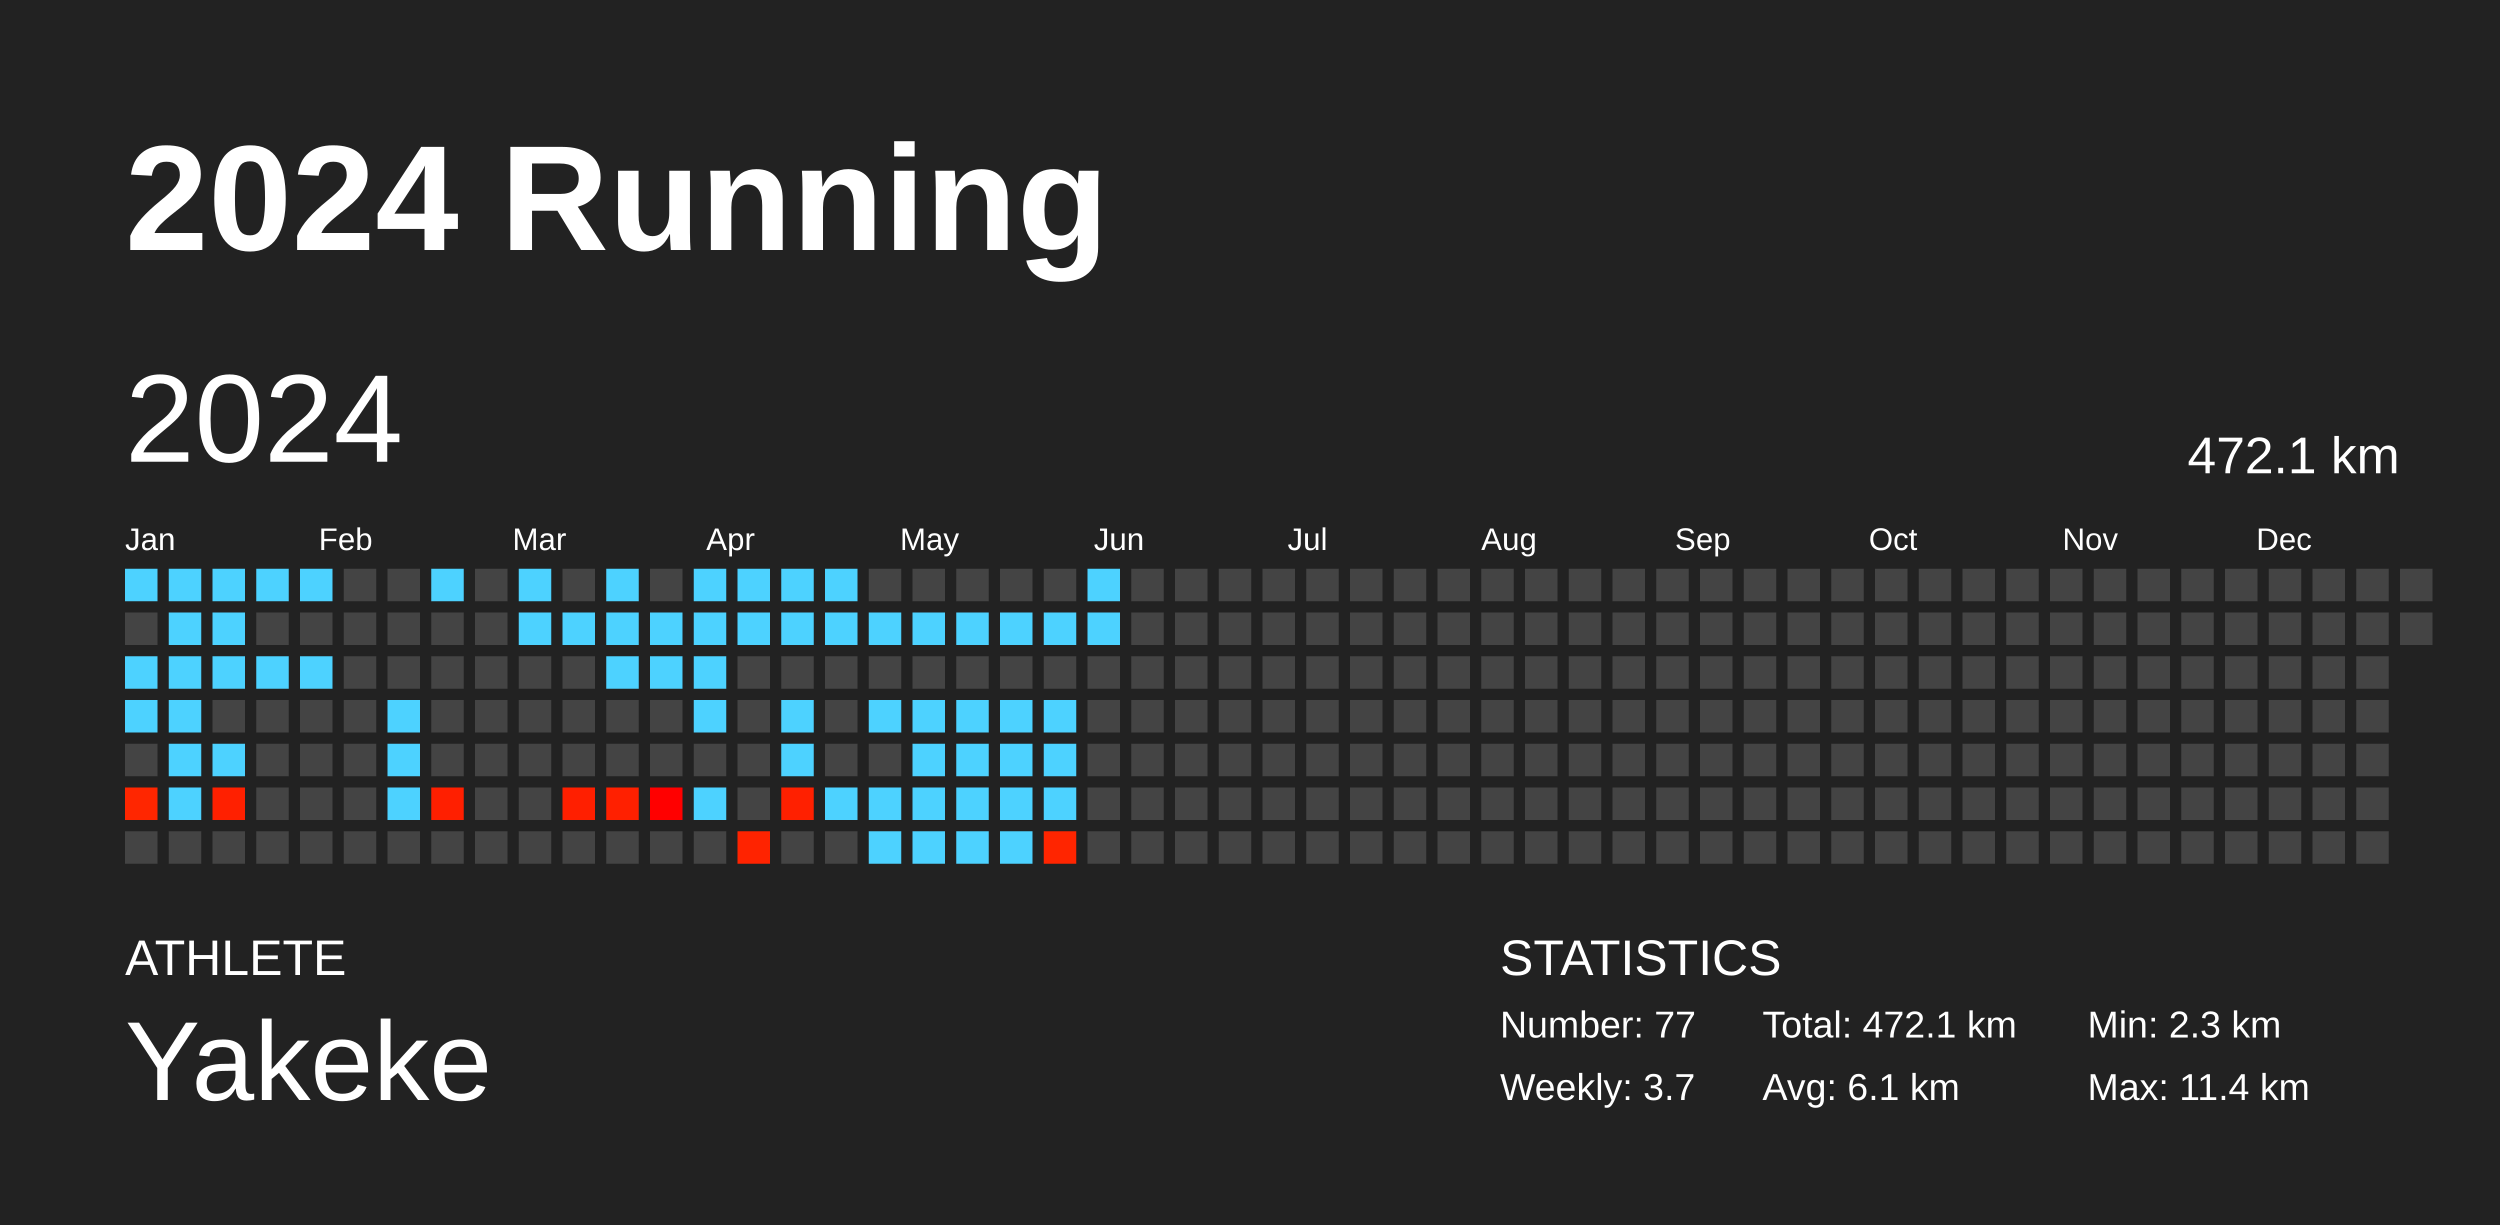
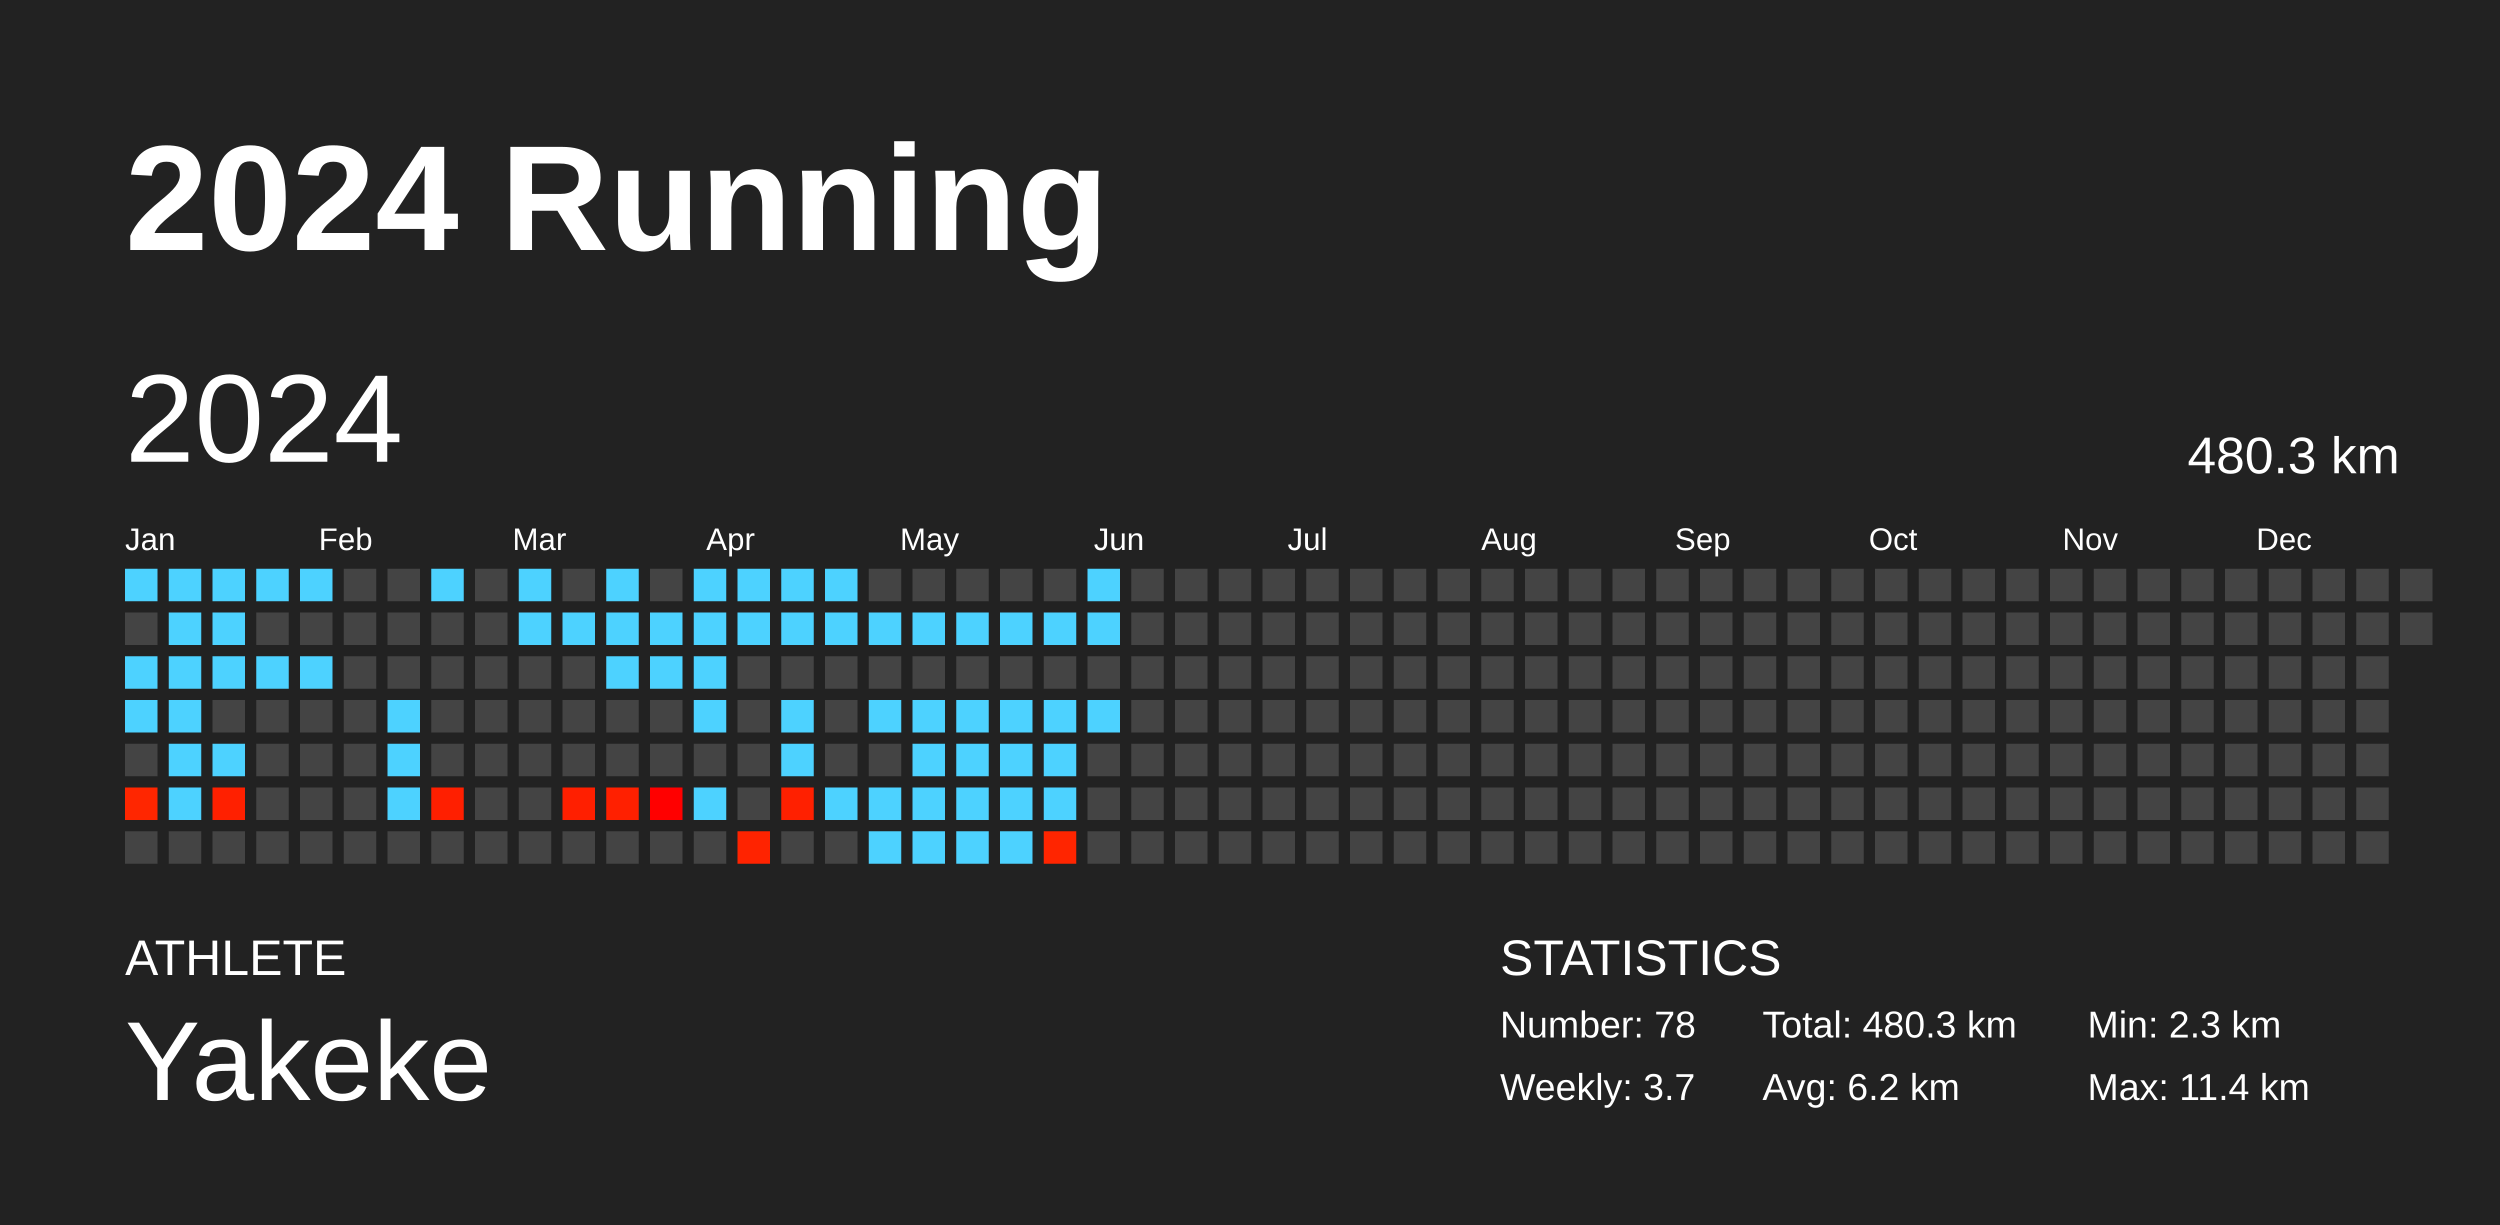
<svg xmlns="http://www.w3.org/2000/svg" baseProfile="full" height="98mm" version="1.1" viewBox="0,0,200,98" width="200mm">
  <defs />
  <rect fill="#222222" height="98" width="200" x="0" y="0" />
  <text fill="#FFFFFF" style="font-size:12px; font-family:Arial; font-weight:bold;" x="10" y="20">2024 Running</text>
  <text fill="#FFFFFF" style="font-size:4px; font-family:Arial" x="10" y="78">ATHLETE</text>
  <text fill="#FFFFFF" style="font-size:9px; font-family:Arial" x="10" y="88">Yakeke</text>
  <text fill="#FFFFFF" style="font-size:4px; font-family:Arial" x="120" y="78">STATISTICS</text>
-   <text fill="#FFFFFF" style="font-size:3px; font-family:Arial" x="120" y="83">Number: 77</text>
+   <text fill="#FFFFFF" style="font-size:3px; font-family:Arial" x="120" y="83">Number: 78</text>
  <text fill="#FFFFFF" style="font-size:3px; font-family:Arial" x="120" y="88">Weekly: 3.7</text>
-   <text fill="#FFFFFF" style="font-size:3px; font-family:Arial" x="141" y="83">Total: 472.1 km</text>
-   <text fill="#FFFFFF" style="font-size:3px; font-family:Arial" x="141" y="88">Avg: 6.1 km</text>
+   <text fill="#FFFFFF" style="font-size:3px; font-family:Arial" x="141" y="83">Total: 480.3 km</text>
+   <text fill="#FFFFFF" style="font-size:3px; font-family:Arial" x="141" y="88">Avg: 6.2 km</text>
  <text fill="#FFFFFF" style="font-size:3px; font-family:Arial" x="167" y="83">Min: 2.3 km</text>
  <text fill="#FFFFFF" style="font-size:3px; font-family:Arial" x="167" y="88">Max: 11.4 km</text>
  <text dominant-baseline="hanging" fill="#FFFFFF" style="font-size:10.0px; font-family:Arial;" x="10" y="30">2024</text>
-   <text dominant-baseline="hanging" fill="#FFFFFF" style="font-size:4.125px; font-family:Arial;" x="175" y="35">472.1 km</text>
+   <text dominant-baseline="hanging" fill="#FFFFFF" style="font-size:4.125px; font-family:Arial;" x="175" y="35">480.3 km</text>
  <text fill="#FFFFFF" style="font-size:2.5px; font-family:Arial" x="10.0" y="44">Jan</text>
  <text fill="#FFFFFF" style="font-size:2.5px; font-family:Arial" x="25.5" y="44">Feb</text>
  <text fill="#FFFFFF" style="font-size:2.5px; font-family:Arial" x="41.0" y="44">Mar</text>
  <text fill="#FFFFFF" style="font-size:2.5px; font-family:Arial" x="56.5" y="44">Apr</text>
  <text fill="#FFFFFF" style="font-size:2.5px; font-family:Arial" x="72.0" y="44">May</text>
  <text fill="#FFFFFF" style="font-size:2.5px; font-family:Arial" x="87.5" y="44">Jun</text>
  <text fill="#FFFFFF" style="font-size:2.5px; font-family:Arial" x="103.0" y="44">Jul</text>
  <text fill="#FFFFFF" style="font-size:2.5px; font-family:Arial" x="118.5" y="44">Aug</text>
  <text fill="#FFFFFF" style="font-size:2.5px; font-family:Arial" x="134.0" y="44">Sep</text>
  <text fill="#FFFFFF" style="font-size:2.5px; font-family:Arial" x="149.5" y="44">Oct</text>
  <text fill="#FFFFFF" style="font-size:2.5px; font-family:Arial" x="165.0" y="44">Nov</text>
  <text fill="#FFFFFF" style="font-size:2.5px; font-family:Arial" x="180.5" y="44">Dec</text>
  <rect fill="#4dd2ff" height="2.6" width="2.6" x="10.0" y="45.5" />
  <rect fill="#444444" height="2.6" width="2.6" x="10.0" y="49.0" />
  <rect fill="#4dd2ff" height="2.6" width="2.6" x="10.0" y="52.5" />
  <rect fill="#4dd2ff" height="2.6" width="2.6" x="10.0" y="56.0" />
  <rect fill="#444444" height="2.6" width="2.6" x="10.0" y="59.5" />
  <rect fill="#ff2600" height="2.6" width="2.6" x="10.0" y="63.0" />
  <rect fill="#444444" height="2.6" width="2.6" x="10.0" y="66.5" />
  <rect fill="#4dd2ff" height="2.6" width="2.6" x="13.5" y="45.5" />
  <rect fill="#4dd2ff" height="2.6" width="2.6" x="13.5" y="49.0" />
  <rect fill="#4dd2ff" height="2.6" width="2.6" x="13.5" y="52.5" />
  <rect fill="#4dd2ff" height="2.6" width="2.6" x="13.5" y="56.0" />
  <rect fill="#4dd2ff" height="2.6" width="2.6" x="13.5" y="59.5" />
  <rect fill="#4dd2ff" height="2.6" width="2.6" x="13.5" y="63.0" />
  <rect fill="#444444" height="2.6" width="2.6" x="13.5" y="66.5" />
  <rect fill="#4dd2ff" height="2.6" width="2.6" x="17.0" y="45.5" />
  <rect fill="#4dd2ff" height="2.6" width="2.6" x="17.0" y="49.0" />
  <rect fill="#4dd2ff" height="2.6" width="2.6" x="17.0" y="52.5" />
  <rect fill="#444444" height="2.6" width="2.6" x="17.0" y="56.0" />
  <rect fill="#4dd2ff" height="2.6" width="2.6" x="17.0" y="59.5" />
  <rect fill="#ff2000" height="2.6" width="2.6" x="17.0" y="63.0" />
  <rect fill="#444444" height="2.6" width="2.6" x="17.0" y="66.5" />
  <rect fill="#4dd2ff" height="2.6" width="2.6" x="20.5" y="45.5" />
  <rect fill="#444444" height="2.6" width="2.6" x="20.5" y="49.0" />
  <rect fill="#4dd2ff" height="2.6" width="2.6" x="20.5" y="52.5" />
  <rect fill="#444444" height="2.6" width="2.6" x="20.5" y="56.0" />
  <rect fill="#444444" height="2.6" width="2.6" x="20.5" y="59.5" />
  <rect fill="#444444" height="2.6" width="2.6" x="20.5" y="63.0" />
  <rect fill="#444444" height="2.6" width="2.6" x="20.5" y="66.5" />
  <rect fill="#4dd2ff" height="2.6" width="2.6" x="24.0" y="45.5" />
  <rect fill="#444444" height="2.6" width="2.6" x="24.0" y="49.0" />
  <rect fill="#4dd2ff" height="2.6" width="2.6" x="24.0" y="52.5" />
  <rect fill="#444444" height="2.6" width="2.6" x="24.0" y="56.0" />
  <rect fill="#444444" height="2.6" width="2.6" x="24.0" y="59.5" />
  <rect fill="#444444" height="2.6" width="2.6" x="24.0" y="63.0" />
  <rect fill="#444444" height="2.6" width="2.6" x="24.0" y="66.5" />
  <rect fill="#444444" height="2.6" width="2.6" x="27.5" y="45.5" />
  <rect fill="#444444" height="2.6" width="2.6" x="27.5" y="49.0" />
  <rect fill="#444444" height="2.6" width="2.6" x="27.5" y="52.5" />
  <rect fill="#444444" height="2.6" width="2.6" x="27.5" y="56.0" />
  <rect fill="#444444" height="2.6" width="2.6" x="27.5" y="59.5" />
  <rect fill="#444444" height="2.6" width="2.6" x="27.5" y="63.0" />
  <rect fill="#444444" height="2.6" width="2.6" x="27.5" y="66.5" />
  <rect fill="#444444" height="2.6" width="2.6" x="31.0" y="45.5" />
  <rect fill="#444444" height="2.6" width="2.6" x="31.0" y="49.0" />
  <rect fill="#444444" height="2.6" width="2.6" x="31.0" y="52.5" />
  <rect fill="#4dd2ff" height="2.6" width="2.6" x="31.0" y="56.0" />
  <rect fill="#4dd2ff" height="2.6" width="2.6" x="31.0" y="59.5" />
  <rect fill="#4dd2ff" height="2.6" width="2.6" x="31.0" y="63.0" />
  <rect fill="#444444" height="2.6" width="2.6" x="31.0" y="66.5" />
  <rect fill="#4dd2ff" height="2.6" width="2.6" x="34.5" y="45.5" />
  <rect fill="#444444" height="2.6" width="2.6" x="34.5" y="49.0" />
  <rect fill="#444444" height="2.6" width="2.6" x="34.5" y="52.5" />
  <rect fill="#444444" height="2.6" width="2.6" x="34.5" y="56.0" />
  <rect fill="#444444" height="2.6" width="2.6" x="34.5" y="59.5" />
  <rect fill="#ff1f00" height="2.6" width="2.6" x="34.5" y="63.0" />
  <rect fill="#444444" height="2.6" width="2.6" x="34.5" y="66.5" />
  <rect fill="#444444" height="2.6" width="2.6" x="38.0" y="45.5" />
  <rect fill="#444444" height="2.6" width="2.6" x="38.0" y="49.0" />
  <rect fill="#444444" height="2.6" width="2.6" x="38.0" y="52.5" />
  <rect fill="#444444" height="2.6" width="2.6" x="38.0" y="56.0" />
  <rect fill="#444444" height="2.6" width="2.6" x="38.0" y="59.5" />
  <rect fill="#444444" height="2.6" width="2.6" x="38.0" y="63.0" />
  <rect fill="#444444" height="2.6" width="2.6" x="38.0" y="66.5" />
  <rect fill="#4dd2ff" height="2.6" width="2.6" x="41.5" y="45.5" />
  <rect fill="#4dd2ff" height="2.6" width="2.6" x="41.5" y="49.0" />
  <rect fill="#444444" height="2.6" width="2.6" x="41.5" y="52.5" />
  <rect fill="#444444" height="2.6" width="2.6" x="41.5" y="56.0" />
  <rect fill="#444444" height="2.6" width="2.6" x="41.5" y="59.5" />
  <rect fill="#444444" height="2.6" width="2.6" x="41.5" y="63.0" />
  <rect fill="#444444" height="2.6" width="2.6" x="41.5" y="66.5" />
  <rect fill="#444444" height="2.6" width="2.6" x="45.0" y="45.5" />
  <rect fill="#4dd2ff" height="2.6" width="2.6" x="45.0" y="49.0" />
  <rect fill="#444444" height="2.6" width="2.6" x="45.0" y="52.5" />
  <rect fill="#444444" height="2.6" width="2.6" x="45.0" y="56.0" />
  <rect fill="#444444" height="2.6" width="2.6" x="45.0" y="59.5" />
  <rect fill="#ff1f00" height="2.6" width="2.6" x="45.0" y="63.0" />
  <rect fill="#444444" height="2.6" width="2.6" x="45.0" y="66.5" />
  <rect fill="#4dd2ff" height="2.6" width="2.6" x="48.5" y="45.5" />
  <rect fill="#4dd2ff" height="2.6" width="2.6" x="48.5" y="49.0" />
  <rect fill="#4dd2ff" height="2.6" width="2.6" x="48.5" y="52.5" />
  <rect fill="#444444" height="2.6" width="2.6" x="48.5" y="56.0" />
  <rect fill="#444444" height="2.6" width="2.6" x="48.5" y="59.5" />
  <rect fill="#ff2000" height="2.6" width="2.6" x="48.5" y="63.0" />
  <rect fill="#444444" height="2.6" width="2.6" x="48.5" y="66.5" />
  <rect fill="#444444" height="2.6" width="2.6" x="52.0" y="45.5" />
  <rect fill="#4dd2ff" height="2.6" width="2.6" x="52.0" y="49.0" />
  <rect fill="#4dd2ff" height="2.6" width="2.6" x="52.0" y="52.5" />
  <rect fill="#444444" height="2.6" width="2.6" x="52.0" y="56.0" />
  <rect fill="#444444" height="2.6" width="2.6" x="52.0" y="59.5" />
  <rect fill="#ff0000" height="2.6" width="2.6" x="52.0" y="63.0" />
  <rect fill="#444444" height="2.6" width="2.6" x="52.0" y="66.5" />
  <rect fill="#4dd2ff" height="2.6" width="2.6" x="55.5" y="45.5" />
  <rect fill="#4dd2ff" height="2.6" width="2.6" x="55.5" y="49.0" />
  <rect fill="#4dd2ff" height="2.6" width="2.6" x="55.5" y="52.5" />
  <rect fill="#4dd2ff" height="2.6" width="2.6" x="55.5" y="56.0" />
  <rect fill="#444444" height="2.6" width="2.6" x="55.5" y="59.5" />
  <rect fill="#4dd2ff" height="2.6" width="2.6" x="55.5" y="63.0" />
  <rect fill="#444444" height="2.6" width="2.6" x="55.5" y="66.5" />
  <rect fill="#4dd2ff" height="2.6" width="2.6" x="59.0" y="45.5" />
  <rect fill="#4dd2ff" height="2.6" width="2.6" x="59.0" y="49.0" />
  <rect fill="#444444" height="2.6" width="2.6" x="59.0" y="52.5" />
  <rect fill="#444444" height="2.6" width="2.6" x="59.0" y="56.0" />
  <rect fill="#444444" height="2.6" width="2.6" x="59.0" y="59.5" />
  <rect fill="#444444" height="2.6" width="2.6" x="59.0" y="63.0" />
  <rect fill="#ff2300" height="2.6" width="2.6" x="59.0" y="66.5" />
  <rect fill="#4dd2ff" height="2.6" width="2.6" x="62.5" y="45.5" />
  <rect fill="#4dd2ff" height="2.6" width="2.6" x="62.5" y="49.0" />
  <rect fill="#444444" height="2.6" width="2.6" x="62.5" y="52.5" />
  <rect fill="#4dd2ff" height="2.6" width="2.6" x="62.5" y="56.0" />
  <rect fill="#4dd2ff" height="2.6" width="2.6" x="62.5" y="59.5" />
  <rect fill="#ff2000" height="2.6" width="2.6" x="62.5" y="63.0" />
  <rect fill="#444444" height="2.6" width="2.6" x="62.5" y="66.5" />
  <rect fill="#4dd2ff" height="2.6" width="2.6" x="66.0" y="45.5" />
  <rect fill="#4dd2ff" height="2.6" width="2.6" x="66.0" y="49.0" />
  <rect fill="#444444" height="2.6" width="2.6" x="66.0" y="52.5" />
  <rect fill="#444444" height="2.6" width="2.6" x="66.0" y="56.0" />
  <rect fill="#444444" height="2.6" width="2.6" x="66.0" y="59.5" />
  <rect fill="#4dd2ff" height="2.6" width="2.6" x="66.0" y="63.0" />
  <rect fill="#444444" height="2.6" width="2.6" x="66.0" y="66.5" />
  <rect fill="#444444" height="2.6" width="2.6" x="69.5" y="45.5" />
  <rect fill="#4dd2ff" height="2.6" width="2.6" x="69.5" y="49.0" />
  <rect fill="#444444" height="2.6" width="2.6" x="69.5" y="52.5" />
  <rect fill="#4dd2ff" height="2.6" width="2.6" x="69.5" y="56.0" />
  <rect fill="#444444" height="2.6" width="2.6" x="69.5" y="59.5" />
  <rect fill="#4dd2ff" height="2.6" width="2.6" x="69.5" y="63.0" />
  <rect fill="#4dd2ff" height="2.6" width="2.6" x="69.5" y="66.5" />
  <rect fill="#444444" height="2.6" width="2.6" x="73.0" y="45.5" />
  <rect fill="#4dd2ff" height="2.6" width="2.6" x="73.0" y="49.0" />
  <rect fill="#444444" height="2.6" width="2.6" x="73.0" y="52.5" />
  <rect fill="#4dd2ff" height="2.6" width="2.6" x="73.0" y="56.0" />
  <rect fill="#4dd2ff" height="2.6" width="2.6" x="73.0" y="59.5" />
  <rect fill="#4dd2ff" height="2.6" width="2.6" x="73.0" y="63.0" />
  <rect fill="#4dd2ff" height="2.6" width="2.6" x="73.0" y="66.5" />
  <rect fill="#444444" height="2.6" width="2.6" x="76.5" y="45.5" />
  <rect fill="#4dd2ff" height="2.6" width="2.6" x="76.5" y="49.0" />
  <rect fill="#444444" height="2.6" width="2.6" x="76.5" y="52.5" />
  <rect fill="#4dd2ff" height="2.6" width="2.6" x="76.5" y="56.0" />
  <rect fill="#4dd2ff" height="2.6" width="2.6" x="76.5" y="59.5" />
  <rect fill="#4dd2ff" height="2.6" width="2.6" x="76.5" y="63.0" />
  <rect fill="#4dd2ff" height="2.6" width="2.6" x="76.5" y="66.5" />
  <rect fill="#444444" height="2.6" width="2.6" x="80.0" y="45.5" />
  <rect fill="#4dd2ff" height="2.6" width="2.6" x="80.0" y="49.0" />
  <rect fill="#444444" height="2.6" width="2.6" x="80.0" y="52.5" />
  <rect fill="#4dd2ff" height="2.6" width="2.6" x="80.0" y="56.0" />
  <rect fill="#4dd2ff" height="2.6" width="2.6" x="80.0" y="59.5" />
  <rect fill="#4dd2ff" height="2.6" width="2.6" x="80.0" y="63.0" />
  <rect fill="#4dd2ff" height="2.6" width="2.6" x="80.0" y="66.5" />
  <rect fill="#444444" height="2.6" width="2.6" x="83.5" y="45.5" />
  <rect fill="#4dd2ff" height="2.6" width="2.6" x="83.5" y="49.0" />
  <rect fill="#444444" height="2.6" width="2.6" x="83.5" y="52.5" />
  <rect fill="#4dd2ff" height="2.6" width="2.6" x="83.5" y="56.0" />
  <rect fill="#4dd2ff" height="2.6" width="2.6" x="83.5" y="59.5" />
  <rect fill="#4dd2ff" height="2.6" width="2.6" x="83.5" y="63.0" />
  <rect fill="#ff2500" height="2.6" width="2.6" x="83.5" y="66.5" />
  <rect fill="#4dd2ff" height="2.6" width="2.6" x="87.0" y="45.5" />
  <rect fill="#4dd2ff" height="2.6" width="2.6" x="87.0" y="49.0" />
  <rect fill="#444444" height="2.6" width="2.6" x="87.0" y="52.5" />
-   <rect fill="#444444" height="2.6" width="2.6" x="87.0" y="56.0" />
+   <rect fill="#4dd2ff" height="2.6" width="2.6" x="87.0" y="56.0" />
  <rect fill="#444444" height="2.6" width="2.6" x="87.0" y="59.5" />
  <rect fill="#444444" height="2.6" width="2.6" x="87.0" y="63.0" />
  <rect fill="#444444" height="2.6" width="2.6" x="87.0" y="66.5" />
  <rect fill="#444444" height="2.6" width="2.6" x="90.5" y="45.5" />
  <rect fill="#444444" height="2.6" width="2.6" x="90.5" y="49.0" />
  <rect fill="#444444" height="2.6" width="2.6" x="90.5" y="52.5" />
  <rect fill="#444444" height="2.6" width="2.6" x="90.5" y="56.0" />
  <rect fill="#444444" height="2.6" width="2.6" x="90.5" y="59.5" />
  <rect fill="#444444" height="2.6" width="2.6" x="90.5" y="63.0" />
  <rect fill="#444444" height="2.6" width="2.6" x="90.5" y="66.5" />
  <rect fill="#444444" height="2.6" width="2.6" x="94.0" y="45.5" />
  <rect fill="#444444" height="2.6" width="2.6" x="94.0" y="49.0" />
  <rect fill="#444444" height="2.6" width="2.6" x="94.0" y="52.5" />
  <rect fill="#444444" height="2.6" width="2.6" x="94.0" y="56.0" />
  <rect fill="#444444" height="2.6" width="2.6" x="94.0" y="59.5" />
  <rect fill="#444444" height="2.6" width="2.6" x="94.0" y="63.0" />
  <rect fill="#444444" height="2.6" width="2.6" x="94.0" y="66.5" />
  <rect fill="#444444" height="2.6" width="2.6" x="97.5" y="45.5" />
  <rect fill="#444444" height="2.6" width="2.6" x="97.5" y="49.0" />
  <rect fill="#444444" height="2.6" width="2.6" x="97.5" y="52.5" />
  <rect fill="#444444" height="2.6" width="2.6" x="97.5" y="56.0" />
  <rect fill="#444444" height="2.6" width="2.6" x="97.5" y="59.5" />
  <rect fill="#444444" height="2.6" width="2.6" x="97.5" y="63.0" />
  <rect fill="#444444" height="2.6" width="2.6" x="97.5" y="66.5" />
  <rect fill="#444444" height="2.6" width="2.6" x="101.0" y="45.5" />
  <rect fill="#444444" height="2.6" width="2.6" x="101.0" y="49.0" />
  <rect fill="#444444" height="2.6" width="2.6" x="101.0" y="52.5" />
  <rect fill="#444444" height="2.6" width="2.6" x="101.0" y="56.0" />
  <rect fill="#444444" height="2.6" width="2.6" x="101.0" y="59.5" />
  <rect fill="#444444" height="2.6" width="2.6" x="101.0" y="63.0" />
  <rect fill="#444444" height="2.6" width="2.6" x="101.0" y="66.5" />
  <rect fill="#444444" height="2.6" width="2.6" x="104.5" y="45.5" />
  <rect fill="#444444" height="2.6" width="2.6" x="104.5" y="49.0" />
  <rect fill="#444444" height="2.6" width="2.6" x="104.5" y="52.5" />
  <rect fill="#444444" height="2.6" width="2.6" x="104.5" y="56.0" />
  <rect fill="#444444" height="2.6" width="2.6" x="104.5" y="59.5" />
  <rect fill="#444444" height="2.6" width="2.6" x="104.5" y="63.0" />
  <rect fill="#444444" height="2.6" width="2.6" x="104.5" y="66.5" />
  <rect fill="#444444" height="2.6" width="2.6" x="108.0" y="45.5" />
  <rect fill="#444444" height="2.6" width="2.6" x="108.0" y="49.0" />
  <rect fill="#444444" height="2.6" width="2.6" x="108.0" y="52.5" />
  <rect fill="#444444" height="2.6" width="2.6" x="108.0" y="56.0" />
  <rect fill="#444444" height="2.6" width="2.6" x="108.0" y="59.5" />
  <rect fill="#444444" height="2.6" width="2.6" x="108.0" y="63.0" />
  <rect fill="#444444" height="2.6" width="2.6" x="108.0" y="66.5" />
  <rect fill="#444444" height="2.6" width="2.6" x="111.5" y="45.5" />
  <rect fill="#444444" height="2.6" width="2.6" x="111.5" y="49.0" />
  <rect fill="#444444" height="2.6" width="2.6" x="111.5" y="52.5" />
  <rect fill="#444444" height="2.6" width="2.6" x="111.5" y="56.0" />
  <rect fill="#444444" height="2.6" width="2.6" x="111.5" y="59.5" />
  <rect fill="#444444" height="2.6" width="2.6" x="111.5" y="63.0" />
  <rect fill="#444444" height="2.6" width="2.6" x="111.5" y="66.5" />
  <rect fill="#444444" height="2.6" width="2.6" x="115.0" y="45.5" />
  <rect fill="#444444" height="2.6" width="2.6" x="115.0" y="49.0" />
  <rect fill="#444444" height="2.6" width="2.6" x="115.0" y="52.5" />
  <rect fill="#444444" height="2.6" width="2.6" x="115.0" y="56.0" />
  <rect fill="#444444" height="2.6" width="2.6" x="115.0" y="59.5" />
  <rect fill="#444444" height="2.6" width="2.6" x="115.0" y="63.0" />
  <rect fill="#444444" height="2.6" width="2.6" x="115.0" y="66.5" />
  <rect fill="#444444" height="2.6" width="2.6" x="118.5" y="45.5" />
  <rect fill="#444444" height="2.6" width="2.6" x="118.5" y="49.0" />
  <rect fill="#444444" height="2.6" width="2.6" x="118.5" y="52.5" />
  <rect fill="#444444" height="2.6" width="2.6" x="118.5" y="56.0" />
  <rect fill="#444444" height="2.6" width="2.6" x="118.5" y="59.5" />
  <rect fill="#444444" height="2.6" width="2.6" x="118.5" y="63.0" />
  <rect fill="#444444" height="2.6" width="2.6" x="118.5" y="66.5" />
  <rect fill="#444444" height="2.6" width="2.6" x="122.0" y="45.5" />
  <rect fill="#444444" height="2.6" width="2.6" x="122.0" y="49.0" />
  <rect fill="#444444" height="2.6" width="2.6" x="122.0" y="52.5" />
  <rect fill="#444444" height="2.6" width="2.6" x="122.0" y="56.0" />
  <rect fill="#444444" height="2.6" width="2.6" x="122.0" y="59.5" />
  <rect fill="#444444" height="2.6" width="2.6" x="122.0" y="63.0" />
  <rect fill="#444444" height="2.6" width="2.6" x="122.0" y="66.5" />
  <rect fill="#444444" height="2.6" width="2.6" x="125.5" y="45.5" />
  <rect fill="#444444" height="2.6" width="2.6" x="125.5" y="49.0" />
  <rect fill="#444444" height="2.6" width="2.6" x="125.5" y="52.5" />
  <rect fill="#444444" height="2.6" width="2.6" x="125.5" y="56.0" />
  <rect fill="#444444" height="2.6" width="2.6" x="125.5" y="59.5" />
  <rect fill="#444444" height="2.6" width="2.6" x="125.5" y="63.0" />
  <rect fill="#444444" height="2.6" width="2.6" x="125.5" y="66.5" />
  <rect fill="#444444" height="2.6" width="2.6" x="129.0" y="45.5" />
  <rect fill="#444444" height="2.6" width="2.6" x="129.0" y="49.0" />
  <rect fill="#444444" height="2.6" width="2.6" x="129.0" y="52.5" />
  <rect fill="#444444" height="2.6" width="2.6" x="129.0" y="56.0" />
  <rect fill="#444444" height="2.6" width="2.6" x="129.0" y="59.5" />
  <rect fill="#444444" height="2.6" width="2.6" x="129.0" y="63.0" />
  <rect fill="#444444" height="2.6" width="2.6" x="129.0" y="66.5" />
  <rect fill="#444444" height="2.6" width="2.6" x="132.5" y="45.5" />
  <rect fill="#444444" height="2.6" width="2.6" x="132.5" y="49.0" />
  <rect fill="#444444" height="2.6" width="2.6" x="132.5" y="52.5" />
  <rect fill="#444444" height="2.6" width="2.6" x="132.5" y="56.0" />
  <rect fill="#444444" height="2.6" width="2.6" x="132.5" y="59.5" />
  <rect fill="#444444" height="2.6" width="2.6" x="132.5" y="63.0" />
  <rect fill="#444444" height="2.6" width="2.6" x="132.5" y="66.5" />
  <rect fill="#444444" height="2.6" width="2.6" x="136.0" y="45.5" />
  <rect fill="#444444" height="2.6" width="2.6" x="136.0" y="49.0" />
  <rect fill="#444444" height="2.6" width="2.6" x="136.0" y="52.5" />
  <rect fill="#444444" height="2.6" width="2.6" x="136.0" y="56.0" />
  <rect fill="#444444" height="2.6" width="2.6" x="136.0" y="59.5" />
  <rect fill="#444444" height="2.6" width="2.6" x="136.0" y="63.0" />
  <rect fill="#444444" height="2.6" width="2.6" x="136.0" y="66.5" />
  <rect fill="#444444" height="2.6" width="2.6" x="139.5" y="45.5" />
  <rect fill="#444444" height="2.6" width="2.6" x="139.5" y="49.0" />
  <rect fill="#444444" height="2.6" width="2.6" x="139.5" y="52.5" />
  <rect fill="#444444" height="2.6" width="2.6" x="139.5" y="56.0" />
  <rect fill="#444444" height="2.6" width="2.6" x="139.5" y="59.5" />
  <rect fill="#444444" height="2.6" width="2.6" x="139.5" y="63.0" />
  <rect fill="#444444" height="2.6" width="2.6" x="139.5" y="66.5" />
  <rect fill="#444444" height="2.6" width="2.6" x="143.0" y="45.5" />
  <rect fill="#444444" height="2.6" width="2.6" x="143.0" y="49.0" />
  <rect fill="#444444" height="2.6" width="2.6" x="143.0" y="52.5" />
  <rect fill="#444444" height="2.6" width="2.6" x="143.0" y="56.0" />
  <rect fill="#444444" height="2.6" width="2.6" x="143.0" y="59.5" />
  <rect fill="#444444" height="2.6" width="2.6" x="143.0" y="63.0" />
  <rect fill="#444444" height="2.6" width="2.6" x="143.0" y="66.5" />
  <rect fill="#444444" height="2.6" width="2.6" x="146.5" y="45.5" />
  <rect fill="#444444" height="2.6" width="2.6" x="146.5" y="49.0" />
  <rect fill="#444444" height="2.6" width="2.6" x="146.5" y="52.5" />
  <rect fill="#444444" height="2.6" width="2.6" x="146.5" y="56.0" />
  <rect fill="#444444" height="2.6" width="2.6" x="146.5" y="59.5" />
  <rect fill="#444444" height="2.6" width="2.6" x="146.5" y="63.0" />
  <rect fill="#444444" height="2.6" width="2.6" x="146.5" y="66.5" />
  <rect fill="#444444" height="2.6" width="2.6" x="150.0" y="45.5" />
  <rect fill="#444444" height="2.6" width="2.6" x="150.0" y="49.0" />
  <rect fill="#444444" height="2.6" width="2.6" x="150.0" y="52.5" />
  <rect fill="#444444" height="2.6" width="2.6" x="150.0" y="56.0" />
  <rect fill="#444444" height="2.6" width="2.6" x="150.0" y="59.5" />
  <rect fill="#444444" height="2.6" width="2.6" x="150.0" y="63.0" />
  <rect fill="#444444" height="2.6" width="2.6" x="150.0" y="66.5" />
  <rect fill="#444444" height="2.6" width="2.6" x="153.5" y="45.5" />
  <rect fill="#444444" height="2.6" width="2.6" x="153.5" y="49.0" />
  <rect fill="#444444" height="2.6" width="2.6" x="153.5" y="52.5" />
  <rect fill="#444444" height="2.6" width="2.6" x="153.5" y="56.0" />
  <rect fill="#444444" height="2.6" width="2.6" x="153.5" y="59.5" />
  <rect fill="#444444" height="2.6" width="2.6" x="153.5" y="63.0" />
  <rect fill="#444444" height="2.6" width="2.6" x="153.5" y="66.5" />
  <rect fill="#444444" height="2.6" width="2.6" x="157.0" y="45.5" />
  <rect fill="#444444" height="2.6" width="2.6" x="157.0" y="49.0" />
  <rect fill="#444444" height="2.6" width="2.6" x="157.0" y="52.5" />
  <rect fill="#444444" height="2.6" width="2.6" x="157.0" y="56.0" />
  <rect fill="#444444" height="2.6" width="2.6" x="157.0" y="59.5" />
  <rect fill="#444444" height="2.6" width="2.6" x="157.0" y="63.0" />
  <rect fill="#444444" height="2.6" width="2.6" x="157.0" y="66.5" />
  <rect fill="#444444" height="2.6" width="2.6" x="160.5" y="45.5" />
  <rect fill="#444444" height="2.6" width="2.6" x="160.5" y="49.0" />
  <rect fill="#444444" height="2.6" width="2.6" x="160.5" y="52.5" />
  <rect fill="#444444" height="2.6" width="2.6" x="160.5" y="56.0" />
  <rect fill="#444444" height="2.6" width="2.6" x="160.5" y="59.5" />
  <rect fill="#444444" height="2.6" width="2.6" x="160.5" y="63.0" />
  <rect fill="#444444" height="2.6" width="2.6" x="160.5" y="66.5" />
  <rect fill="#444444" height="2.6" width="2.6" x="164.0" y="45.5" />
  <rect fill="#444444" height="2.6" width="2.6" x="164.0" y="49.0" />
  <rect fill="#444444" height="2.6" width="2.6" x="164.0" y="52.5" />
  <rect fill="#444444" height="2.6" width="2.6" x="164.0" y="56.0" />
  <rect fill="#444444" height="2.6" width="2.6" x="164.0" y="59.5" />
  <rect fill="#444444" height="2.6" width="2.6" x="164.0" y="63.0" />
  <rect fill="#444444" height="2.6" width="2.6" x="164.0" y="66.5" />
  <rect fill="#444444" height="2.6" width="2.6" x="167.5" y="45.5" />
  <rect fill="#444444" height="2.6" width="2.6" x="167.5" y="49.0" />
  <rect fill="#444444" height="2.6" width="2.6" x="167.5" y="52.5" />
  <rect fill="#444444" height="2.6" width="2.6" x="167.5" y="56.0" />
  <rect fill="#444444" height="2.6" width="2.6" x="167.5" y="59.5" />
  <rect fill="#444444" height="2.6" width="2.6" x="167.5" y="63.0" />
  <rect fill="#444444" height="2.6" width="2.6" x="167.5" y="66.5" />
  <rect fill="#444444" height="2.6" width="2.6" x="171.0" y="45.5" />
  <rect fill="#444444" height="2.6" width="2.6" x="171.0" y="49.0" />
  <rect fill="#444444" height="2.6" width="2.6" x="171.0" y="52.5" />
  <rect fill="#444444" height="2.6" width="2.6" x="171.0" y="56.0" />
  <rect fill="#444444" height="2.6" width="2.6" x="171.0" y="59.5" />
  <rect fill="#444444" height="2.6" width="2.6" x="171.0" y="63.0" />
  <rect fill="#444444" height="2.6" width="2.6" x="171.0" y="66.5" />
  <rect fill="#444444" height="2.6" width="2.6" x="174.5" y="45.5" />
  <rect fill="#444444" height="2.6" width="2.6" x="174.5" y="49.0" />
  <rect fill="#444444" height="2.6" width="2.6" x="174.5" y="52.5" />
  <rect fill="#444444" height="2.6" width="2.6" x="174.5" y="56.0" />
  <rect fill="#444444" height="2.6" width="2.6" x="174.5" y="59.5" />
  <rect fill="#444444" height="2.6" width="2.6" x="174.5" y="63.0" />
  <rect fill="#444444" height="2.6" width="2.6" x="174.5" y="66.5" />
  <rect fill="#444444" height="2.6" width="2.6" x="178.0" y="45.5" />
  <rect fill="#444444" height="2.6" width="2.6" x="178.0" y="49.0" />
  <rect fill="#444444" height="2.6" width="2.6" x="178.0" y="52.5" />
  <rect fill="#444444" height="2.6" width="2.6" x="178.0" y="56.0" />
  <rect fill="#444444" height="2.6" width="2.6" x="178.0" y="59.5" />
  <rect fill="#444444" height="2.6" width="2.6" x="178.0" y="63.0" />
  <rect fill="#444444" height="2.6" width="2.6" x="178.0" y="66.5" />
  <rect fill="#444444" height="2.6" width="2.6" x="181.5" y="45.5" />
  <rect fill="#444444" height="2.6" width="2.6" x="181.5" y="49.0" />
  <rect fill="#444444" height="2.6" width="2.6" x="181.5" y="52.5" />
  <rect fill="#444444" height="2.6" width="2.6" x="181.5" y="56.0" />
  <rect fill="#444444" height="2.6" width="2.6" x="181.5" y="59.5" />
  <rect fill="#444444" height="2.6" width="2.6" x="181.5" y="63.0" />
  <rect fill="#444444" height="2.6" width="2.6" x="181.5" y="66.5" />
  <rect fill="#444444" height="2.6" width="2.6" x="185.0" y="45.5" />
  <rect fill="#444444" height="2.6" width="2.6" x="185.0" y="49.0" />
  <rect fill="#444444" height="2.6" width="2.6" x="185.0" y="52.5" />
  <rect fill="#444444" height="2.6" width="2.6" x="185.0" y="56.0" />
  <rect fill="#444444" height="2.6" width="2.6" x="185.0" y="59.5" />
  <rect fill="#444444" height="2.6" width="2.6" x="185.0" y="63.0" />
  <rect fill="#444444" height="2.6" width="2.6" x="185.0" y="66.5" />
  <rect fill="#444444" height="2.6" width="2.6" x="188.5" y="45.5" />
  <rect fill="#444444" height="2.6" width="2.6" x="188.5" y="49.0" />
  <rect fill="#444444" height="2.6" width="2.6" x="188.5" y="52.5" />
  <rect fill="#444444" height="2.6" width="2.6" x="188.5" y="56.0" />
  <rect fill="#444444" height="2.6" width="2.6" x="188.5" y="59.5" />
  <rect fill="#444444" height="2.6" width="2.6" x="188.5" y="63.0" />
  <rect fill="#444444" height="2.6" width="2.6" x="188.5" y="66.5" />
  <rect fill="#444444" height="2.6" width="2.6" x="192.0" y="45.5" />
  <rect fill="#444444" height="2.6" width="2.6" x="192.0" y="49.0" />
</svg>
